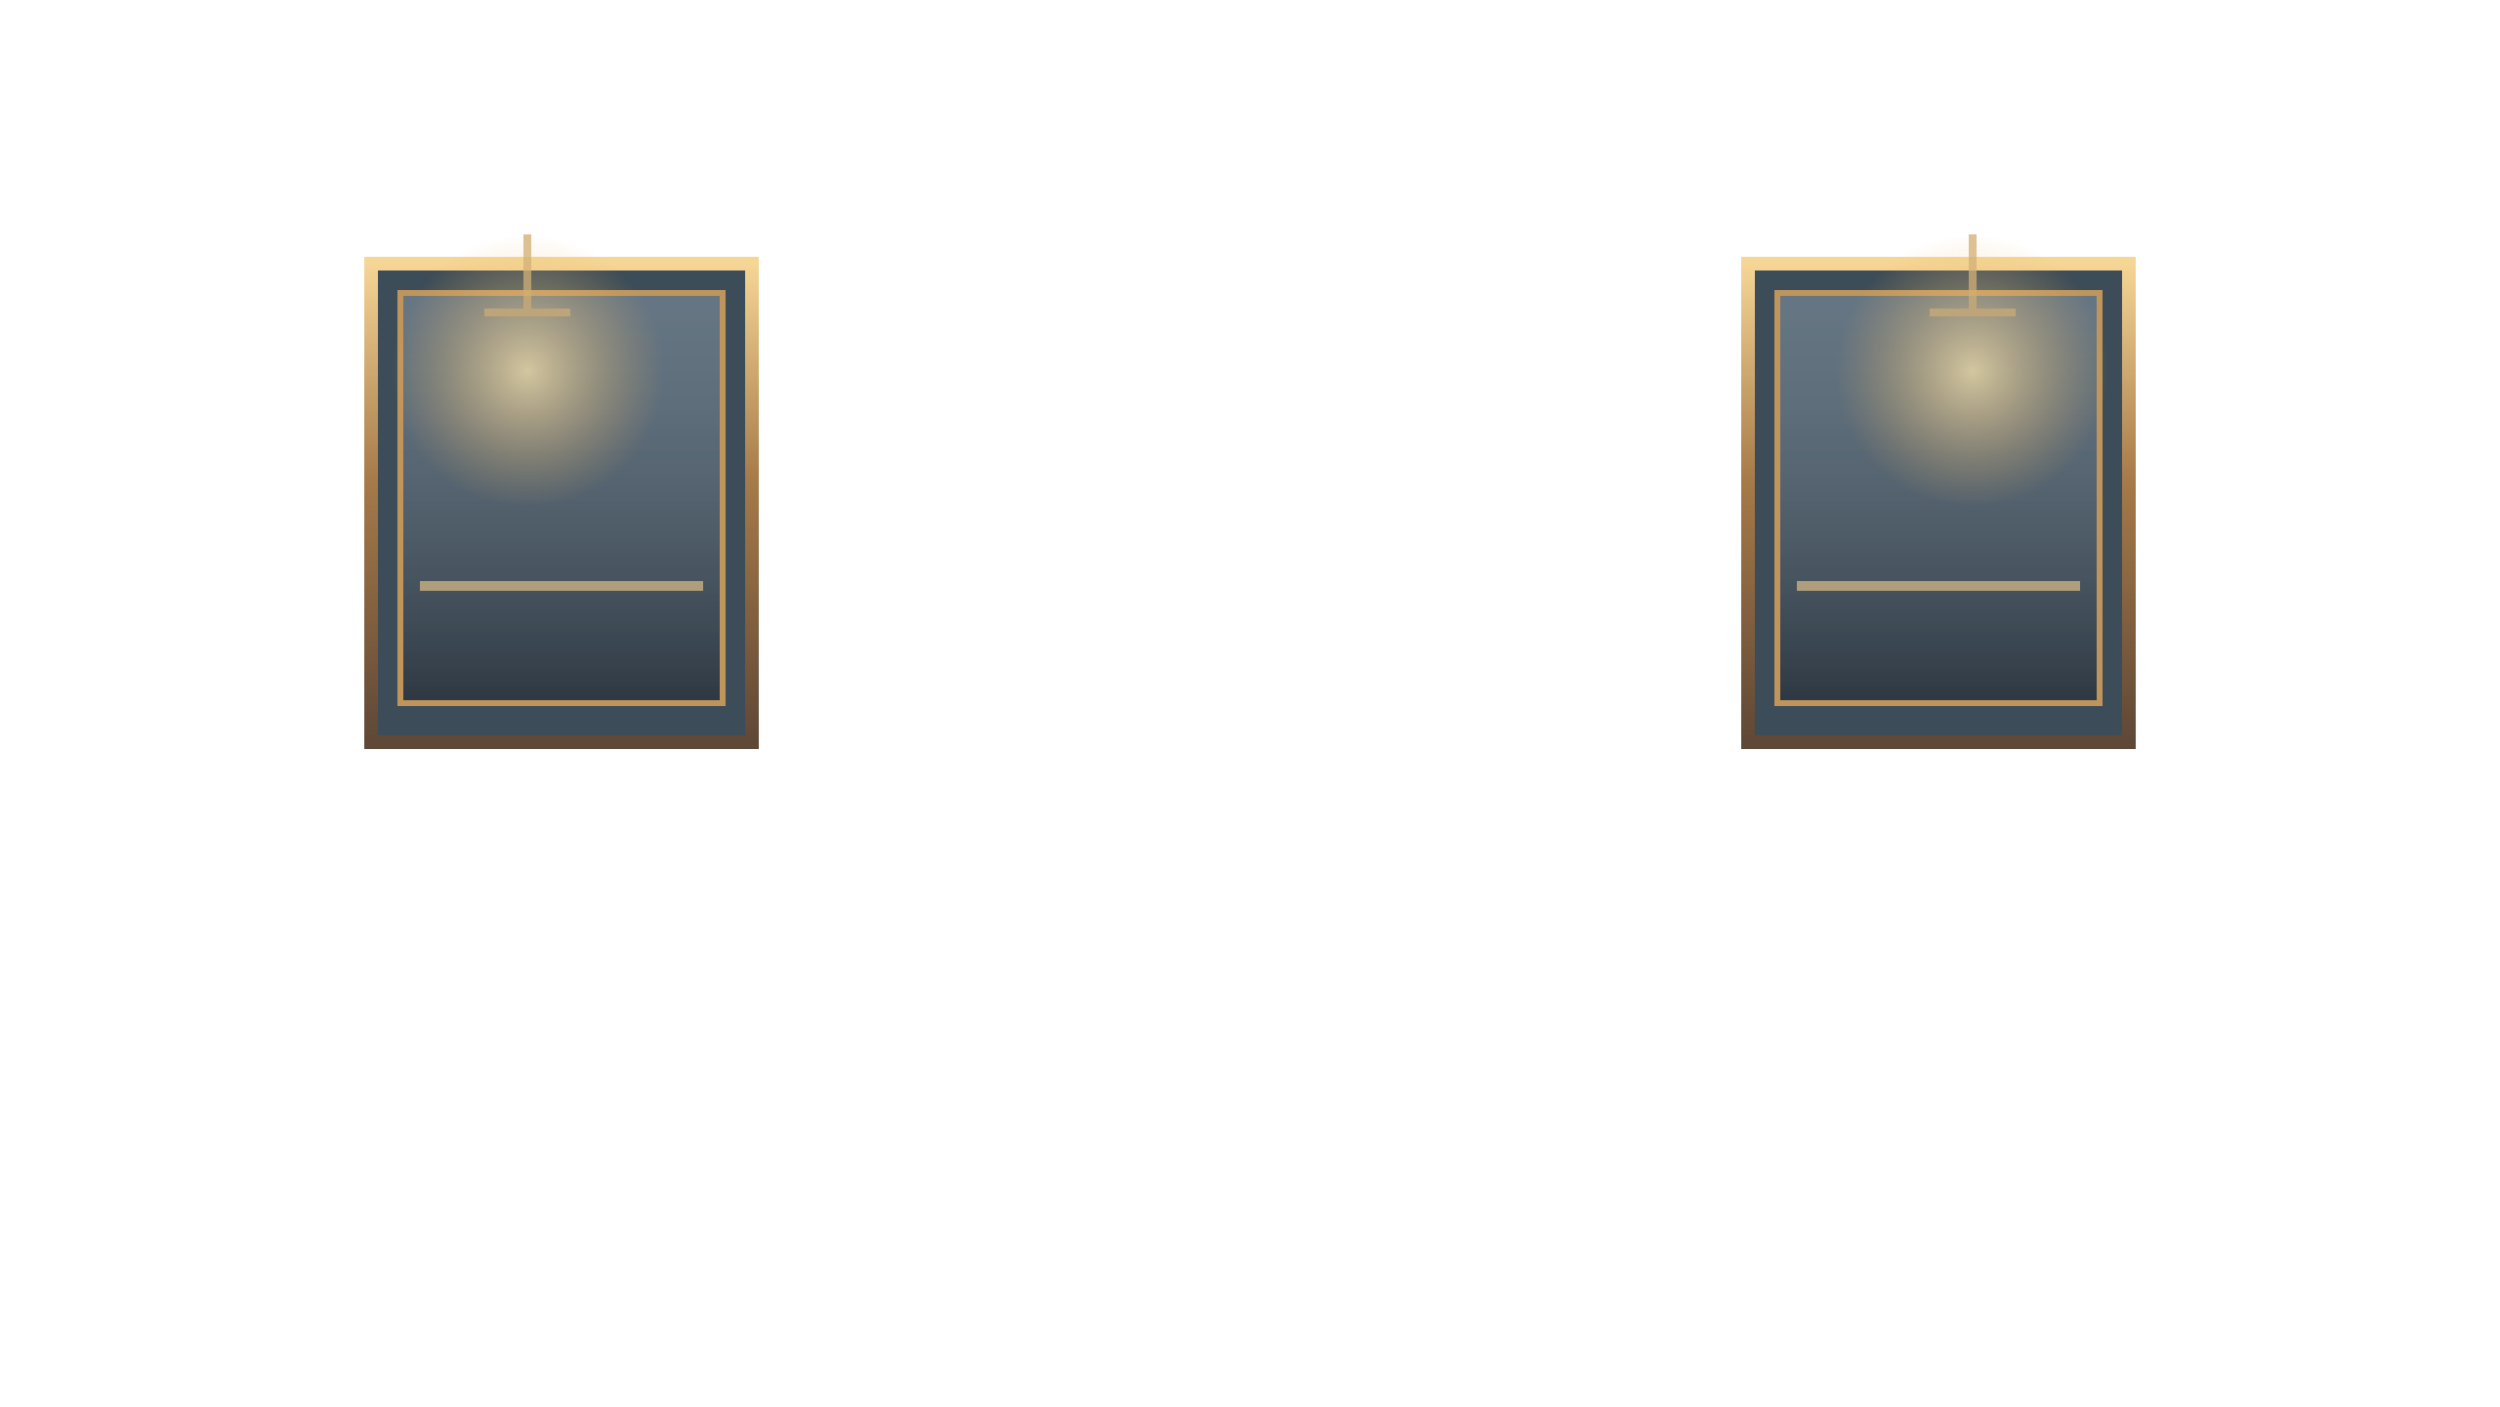
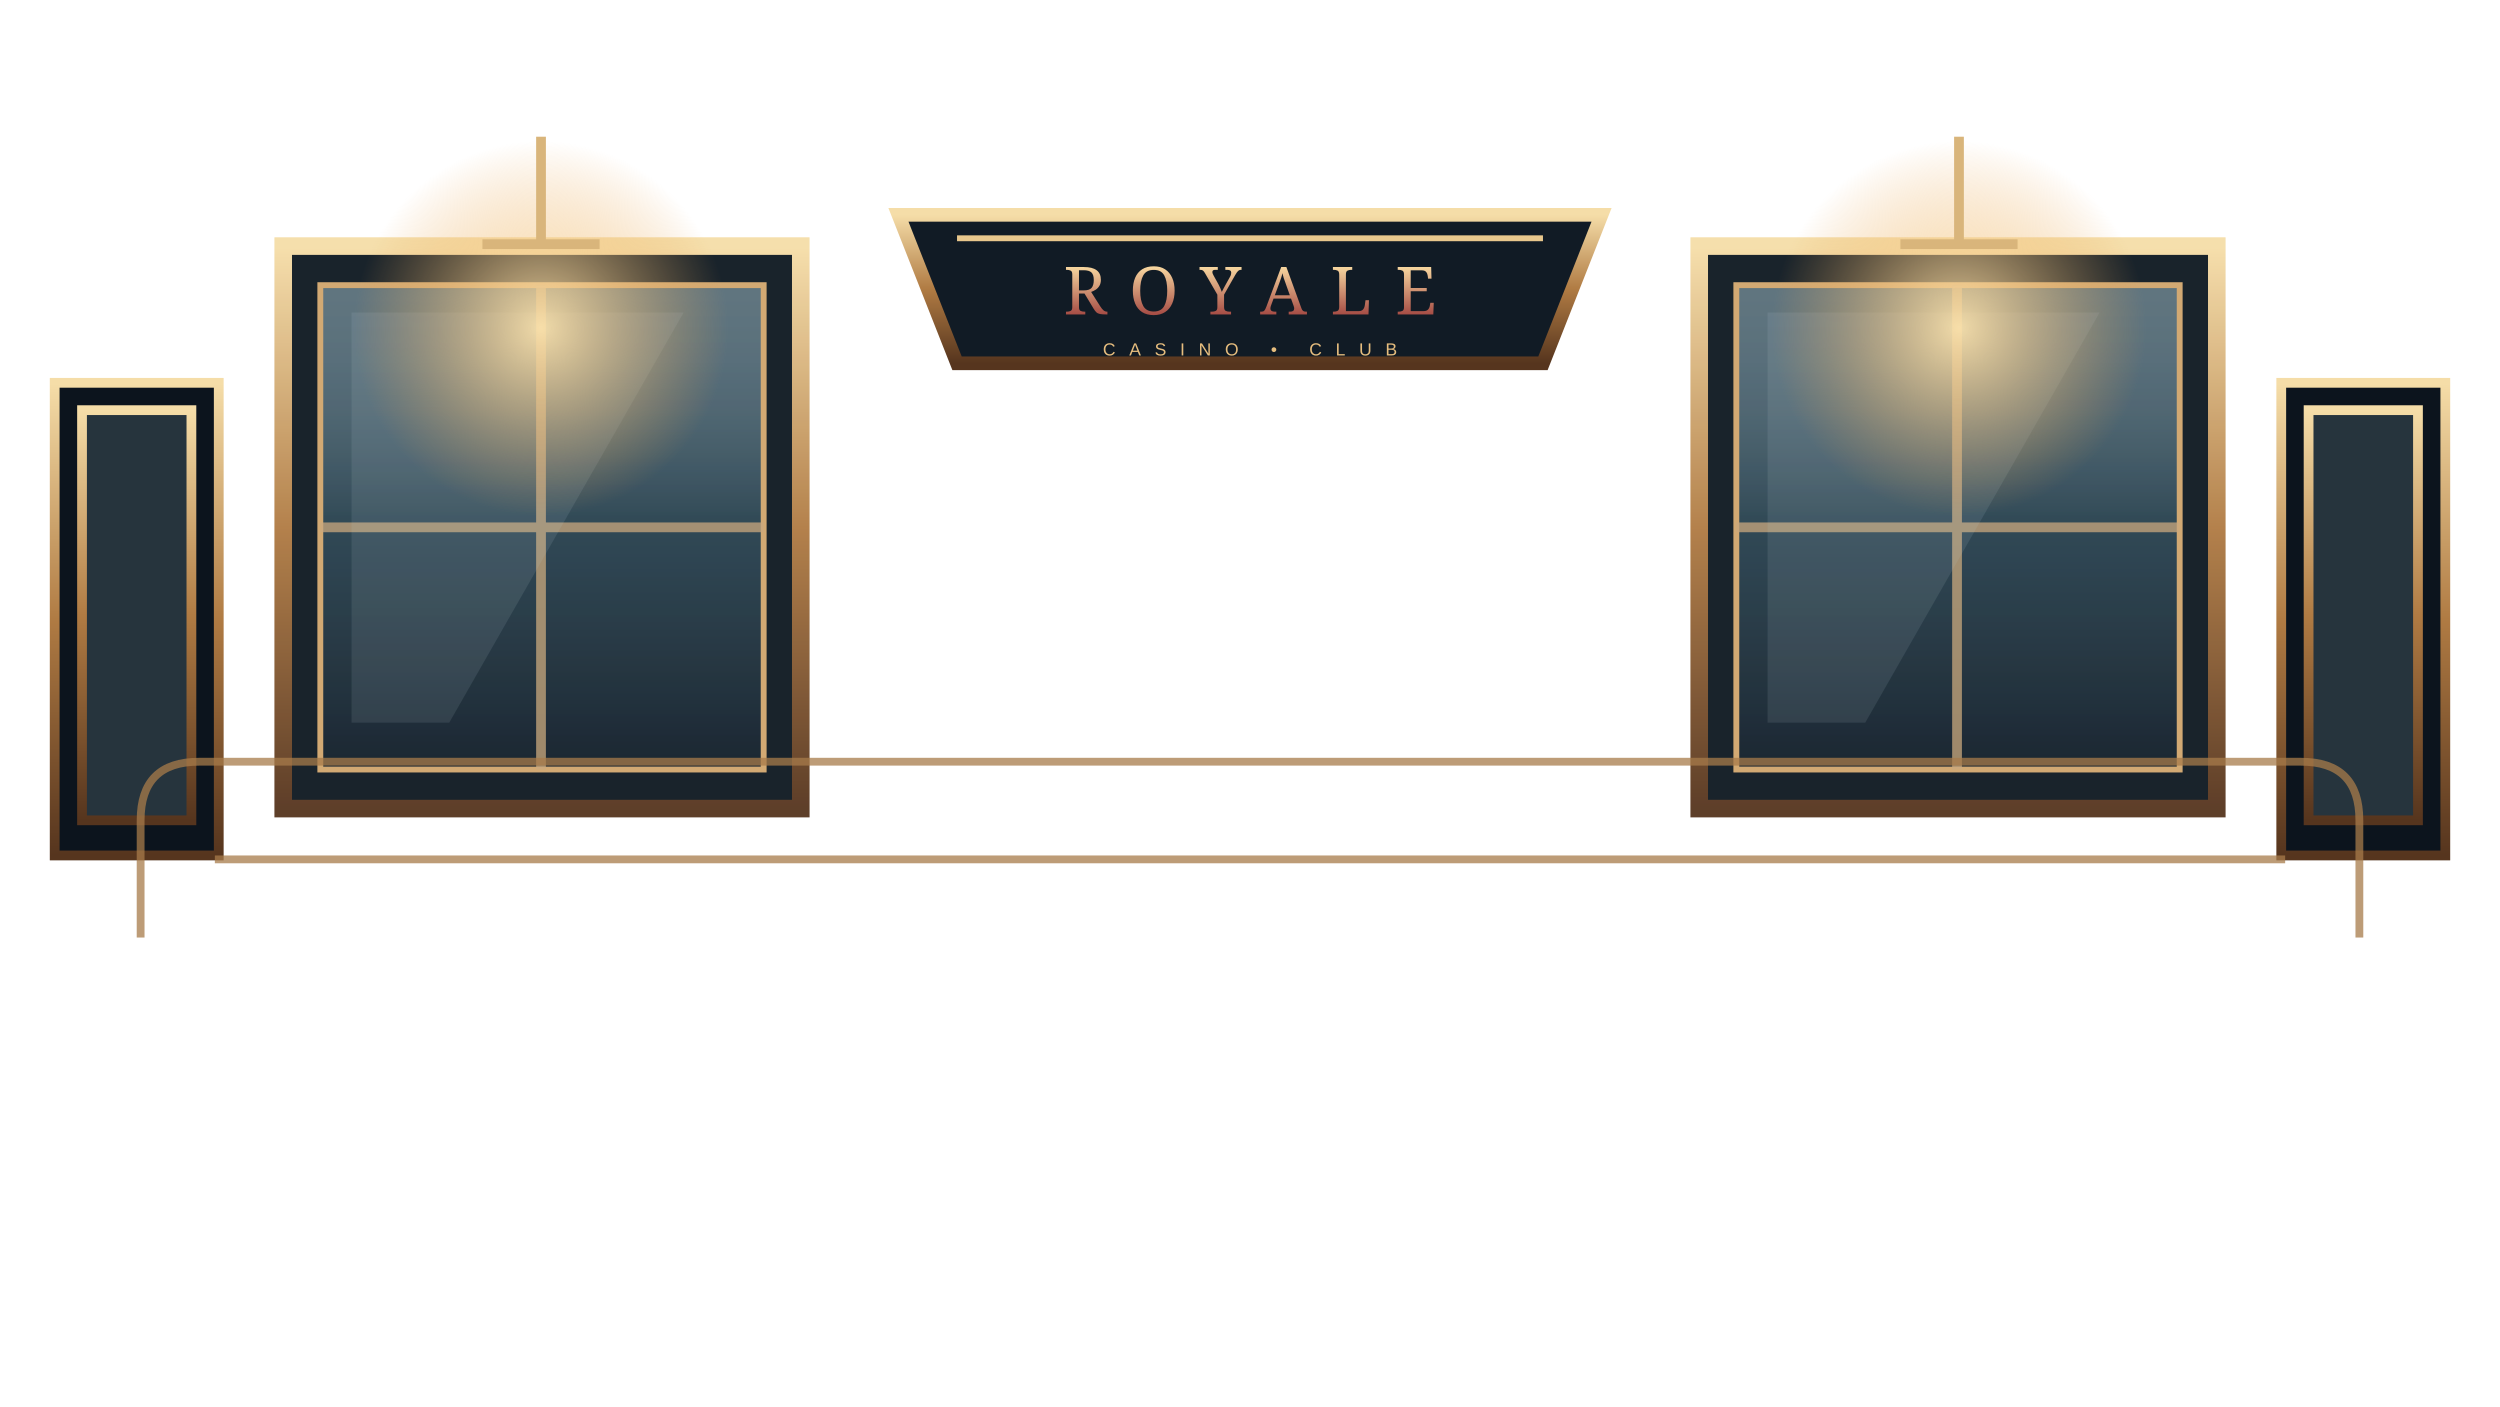
<svg xmlns="http://www.w3.org/2000/svg" viewBox="0 0 1280 720">
  <defs>
-     <linearGradient id="wall" x2="0" y2="1">
-       <stop stop-color="#172330" />
-       <stop offset=".58" stop-color="#34404b" />
-       <stop offset="1" stop-color="#151c24" />
-     </linearGradient>
-     <linearGradient id="floor" x2="0" y2="1">
-       <stop stop-color="#4b3034" />
-       <stop offset="1" stop-color="#111821" />
+     <linearGradient id="glass" x2="0" y2="1">
+       <stop stop-color="#93b2bf" stop-opacity=".56" />
+       <stop offset=".48" stop-color="#2b4654" stop-opacity=".9" />
+       <stop offset="1" stop-color="#101c27" />
    </linearGradient>
    <linearGradient id="gold" x2="0" y2="1">
-       <stop stop-color="#f4d18a" />
-       <stop offset=".45" stop-color="#9d6c35" />
-       <stop offset="1" stop-color="#4e3420" />
-     </linearGradient>
-     <linearGradient id="glass" x2="0" y2="1">
-       <stop stop-color="#8296a5" stop-opacity=".5" />
-       <stop offset="1" stop-color="#15202b" stop-opacity=".9" />
+       <stop stop-color="#f5dda8" />
+       <stop offset=".5" stop-color="#b07b43" />
+       <stop offset="1" stop-color="#56351e" />
    </linearGradient>
    <radialGradient id="lamp">
-       <stop stop-color="#ffe8ae" stop-opacity=".9" />
-       <stop offset="1" stop-color="#e9ad58" stop-opacity="0" />
+       <stop stop-color="#ffe5ad" stop-opacity=".9" />
+       <stop offset="1" stop-color="#e7a24f" stop-opacity="0" />
    </radialGradient>
-     <pattern id="carpet" width="54" height="54" patternUnits="userSpaceOnUse">
-       <path d="M27 2 52 27 27 52 2 27Z" fill="none" stroke="#c18a53" stroke-opacity=".2" stroke-width="2" />
-       <circle cx="27" cy="27" r="5" fill="#d9ad72" fill-opacity=".12" />
-     </pattern>
-     <filter id="shadow">
-       <feGaussianBlur stdDeviation="12" />
-     </filter>
+     <linearGradient id="neon" x2="0" y2="1">
+       <stop stop-color="#f8d8a0" />
+       <stop offset="1" stop-color="#a54b44" />
+     </linearGradient>
  </defs>
-   <g opacity=".9">
-     <path d="M190 135H385V380H190Z" fill="#273846" stroke="url(#gold)" stroke-width="7" />
-     <path d="M205 150H370V360H205Z" fill="url(#glass)" stroke="#b98a4a" stroke-width="3" />
-     <path d="M895 135H1090V380H895Z" fill="#273846" stroke="url(#gold)" stroke-width="7" />
-     <path d="M910 150H1075V360H910Z" fill="url(#glass)" stroke="#b98a4a" stroke-width="3" />
-     <path d="M215 300H360M920 300H1065" stroke="#d8b679" stroke-width="5" opacity=".7" />
+   <g opacity=".95">
+     <path d="M145 126H410V414H145Z" fill="#0e1821" stroke="url(#gold)" stroke-width="9" />
+     <path d="M164 146H391V394H164Z" fill="url(#glass)" stroke="#d0a56c" stroke-width="3" />
+     <path d="M870 126H1135V414H870Z" fill="#0e1821" stroke="url(#gold)" stroke-width="9" />
+     <path d="M889 146H1116V394H889Z" fill="url(#glass)" stroke="#d0a56c" stroke-width="3" />
+     <g stroke="#c6a477" stroke-opacity=".75" stroke-width="5">
+       <path d="M277 146V394M164 270H391M1002 146V394M889 270H1116" />
+     </g>
+     <g fill="#b7d0d6" opacity=".12">
+       <path d="M180 160 350 160 230 370H180Z" />
+       <path d="M905 160H1075L955 370H905Z" />
+     </g>
  </g>
-   <g opacity=".8">
-     <circle cx="270" cy="190" r="70" fill="url(#lamp)" />
-     <circle cx="1010" cy="190" r="70" fill="url(#lamp)" />
-     <path d="M270 120V160M248 160H292M1010 120V160M988 160H1032" stroke="#d4b177" stroke-width="4" />
+   <g fill="#0c141d" stroke="url(#gold)" stroke-width="5">
+     <path d="M28 196H112V438H28Z" />
+     <path d="M1168 196H1252V438H1168Z" />
+     <path d="M42 210H98V420H42ZM1182 210H1238V420H1182Z" fill="#26343d" />
+   </g>
+   <g fill="url(#lamp)">
+     <circle cx="277" cy="168" r="96" />
+     <circle cx="1003" cy="168" r="96" />
+   </g>
+   <g stroke="#d9b57b" stroke-width="5" fill="none">
+     <path d="M277 70V125M247 125H307M1003 70V125M973 125H1033" />
+   </g>
+   <g transform="translate(640 110)">
+     <path d="M-180 0H180L150 76H-150Z" fill="#111b25" stroke="url(#gold)" stroke-width="7" />
+     <path d="M-150 12H150" stroke="#e8c78d" stroke-width="3" />
+     <text y="51" text-anchor="middle" font-family="Georgia,serif" font-size="34" letter-spacing="12" fill="url(#neon)">ROYALE</text>
+     <text y="72" text-anchor="middle" font-family="Arial,sans-serif" font-size="9" letter-spacing="7" fill="#e6bd7e">CASINO • CLUB</text>
+   </g>
+   <g stroke="#a77b4a" stroke-width="4" fill="none" opacity=".75">
+     <path d="M72 480V420Q72 390 102 390H1178Q1208 390 1208 420V480" />
+     <path d="M110 440H1170" />
  </g>
</svg>
